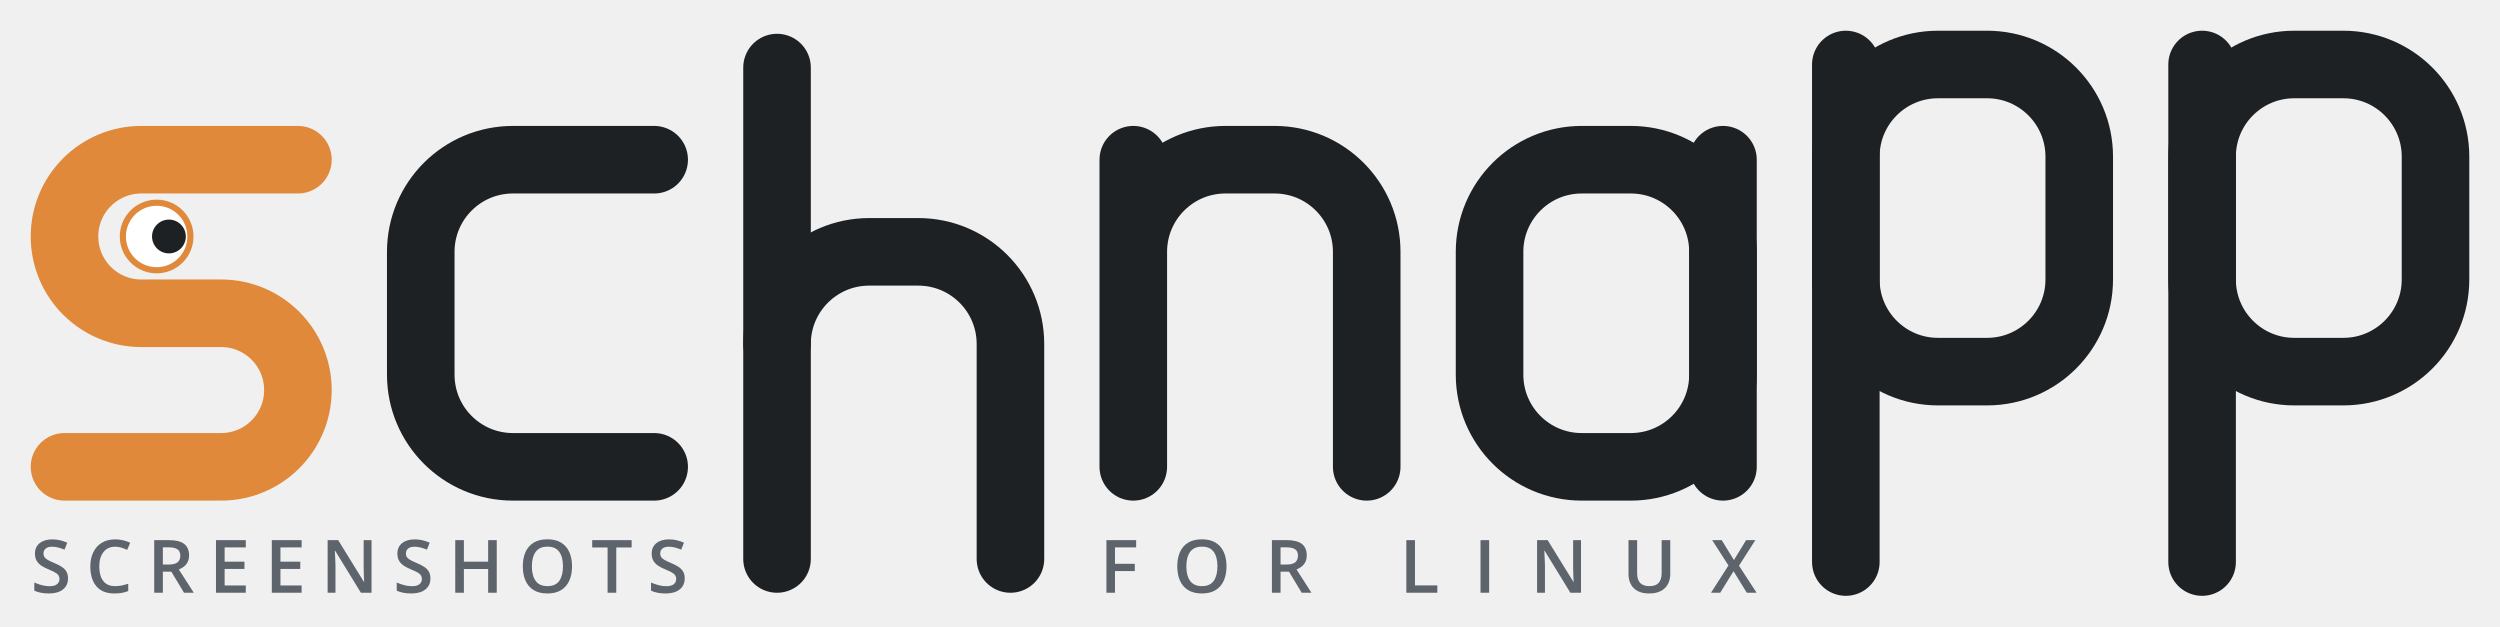
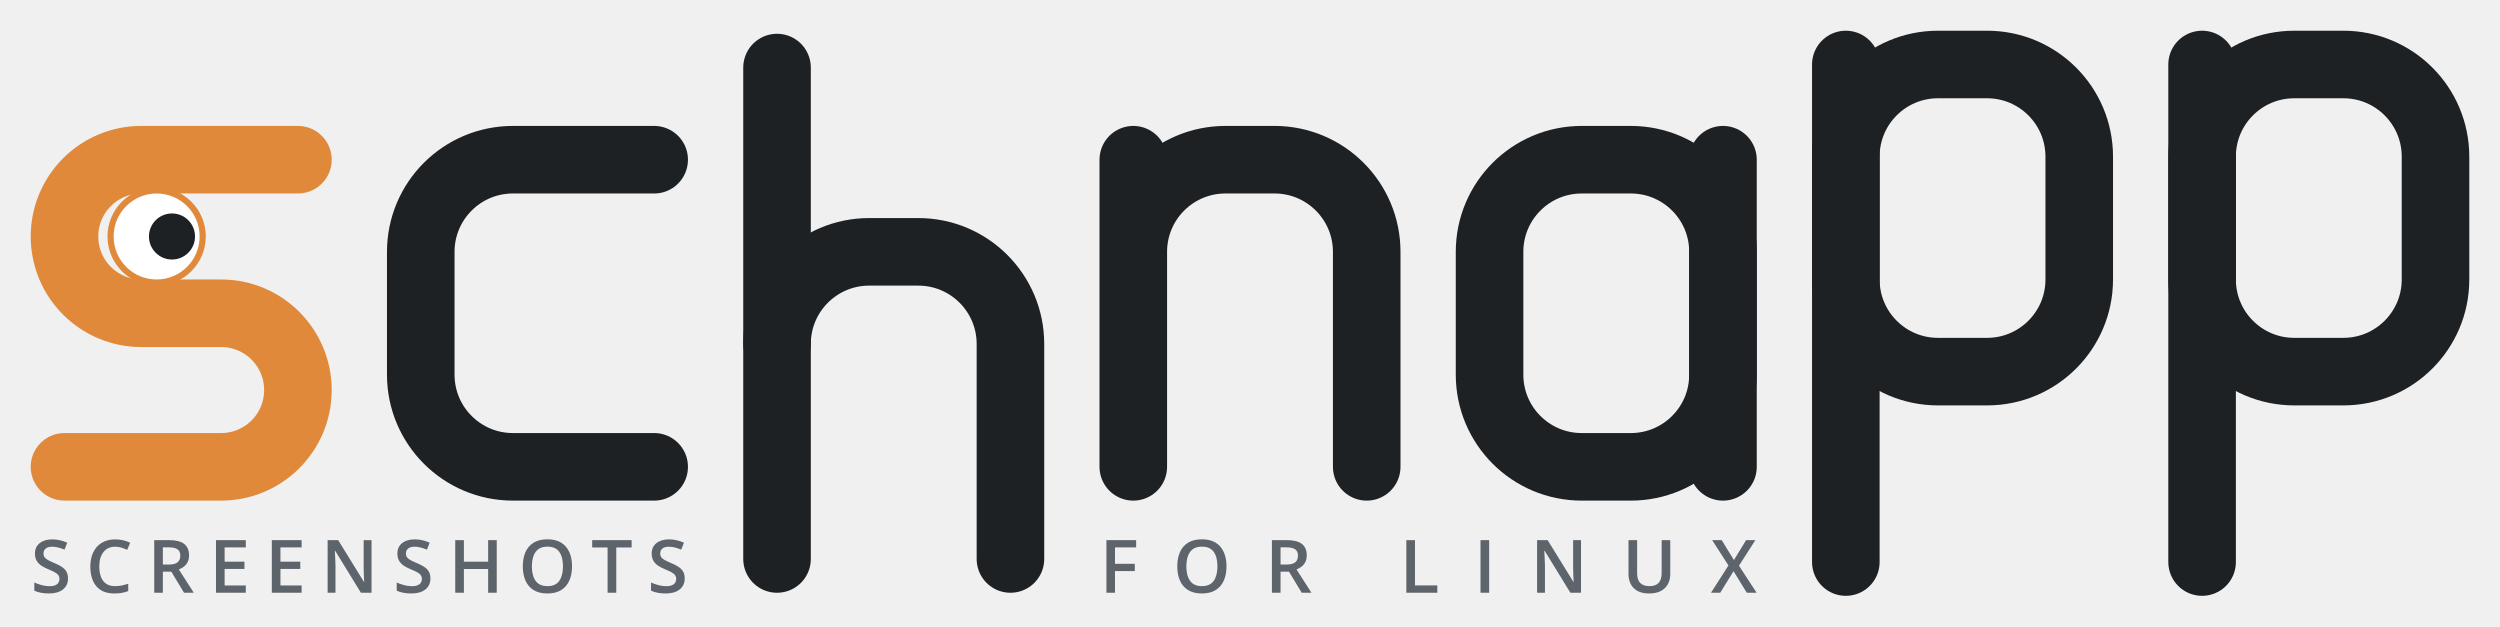
<svg xmlns="http://www.w3.org/2000/svg" viewBox="19 48 814 204">
  <path d="M116,100 H65 A25,25 0 0 0 65,150 H91 A25,25 0 0 1 91,200 H40" fill="none" stroke="#E0893A" stroke-width="22" stroke-linecap="round" stroke-linejoin="round" />
-   <circle cx="70" cy="125" r="11" fill="#FFFFFF" stroke="#E0893A" stroke-width="2" />
-   <circle cx="74.0" cy="125" r="5.5" fill="#1E2124" />
+   <circle cx="70" cy="125" r="15" fill="#FFFFFF" stroke="#E0893A" stroke-width="2" />
+   <circle cx="75.0" cy="125" r="7.5" fill="#1E2124" />
  <path d="M232,100 H186 A30,30 0 0 0 156,130 V170 A30,30 0 0 0 186,200 H232" fill="none" stroke="#1E2124" stroke-width="22" stroke-linecap="round" stroke-linejoin="round" />
  <g transform="translate(0,30)">
    <path d="M272,40 V200" fill="none" stroke="#1E2124" stroke-width="22" stroke-linecap="round" stroke-linejoin="round" />
    <path d="M272,130 A30,30 0 0 1 302,100 H318 A30,30 0 0 1 348,130 V200" fill="none" stroke="#1E2124" stroke-width="22" stroke-linecap="round" stroke-linejoin="round" />
  </g>
  <path d="M388,200 V100 M388,130 A30,30 0 0 1 418,100 H434 A30,30 0 0 1 464,130 V200" fill="none" stroke="#1E2124" stroke-width="22" stroke-linecap="round" stroke-linejoin="round" />
  <path d="M534,100 H550 A30,30 0 0 1 580,130 V170 A30,30 0 0 1 550,200 H534 A30,30 0 0 1 504,170 V130 A30,30 0 0 1 534,100 Z" fill="none" stroke="#1E2124" stroke-width="22" stroke-linecap="round" stroke-linejoin="round" />
  <path d="M580,100 V200" fill="none" stroke="#1E2124" stroke-width="22" stroke-linecap="round" stroke-linejoin="round" />
  <g transform="translate(0,-31)">
    <path d="M650,100 H666 A30,30 0 0 1 696,130 V170 A30,30 0 0 1 666,200 H650 A30,30 0 0 1 620,170 V130 A30,30 0 0 1 650,100 Z" fill="none" stroke="#1E2124" stroke-width="22" stroke-linecap="round" stroke-linejoin="round" />
    <path d="M620,100 V262" fill="none" stroke="#1E2124" stroke-width="22" stroke-linecap="round" stroke-linejoin="round" />
  </g>
  <g transform="translate(0,-31)">
    <path d="M766,100 H782 A30,30 0 0 1 812,130 V170 A30,30 0 0 1 782,200 H766 A30,30 0 0 1 736,170 V130 A30,30 0 0 1 766,100 Z" fill="none" stroke="#1E2124" stroke-width="22" stroke-linecap="round" stroke-linejoin="round" />
    <path d="M736,100 V262" fill="none" stroke="#1E2124" stroke-width="22" stroke-linecap="round" stroke-linejoin="round" />
  </g>
  <path d="M41.141 236.336Q41.141 238.633 39.488 239.934Q37.836 241.234 34.953 241.234Q32.094 241.234 30.172 240.32V237.672Q31.215 238.129 32.504 238.498Q33.793 238.867 35.129 238.867Q36.758 238.867 37.561 238.229Q38.363 237.59 38.363 236.512Q38.363 235.375 37.438 234.719Q36.512 234.062 34.648 233.312Q33.523 232.867 32.551 232.24Q31.578 231.613 30.98 230.652Q30.383 229.691 30.383 228.238Q30.383 226.07 31.924 224.846Q33.465 223.621 36.02 223.621Q37.367 223.621 38.557 223.908Q39.746 224.195 40.895 224.699L40.004 226.961Q38.949 226.527 37.959 226.27Q36.969 226.012 35.938 226.012Q34.602 226.012 33.881 226.609Q33.16 227.207 33.16 228.191Q33.16 228.953 33.529 229.457Q33.898 229.961 34.678 230.383Q35.457 230.805 36.688 231.32Q38.094 231.906 39.09 232.551Q40.086 233.195 40.613 234.092Q41.141 234.988 41.141 236.336Z M56.527 226.012Q54.066 226.012 52.695 227.746Q51.323 229.48 51.323 232.445Q51.323 235.434 52.595 237.139Q53.866 238.844 56.503 238.844Q57.593 238.844 58.624 238.633Q59.655 238.422 60.757 238.059V240.449Q59.714 240.859 58.648 241.047Q57.581 241.234 56.187 241.234Q53.55 241.234 51.827 240.145Q50.105 239.055 49.255 237.074Q48.405 235.094 48.405 232.434Q48.405 229.844 49.349 227.857Q50.292 225.871 52.109 224.746Q53.925 223.621 56.538 223.621Q57.827 223.621 59.075 223.908Q60.323 224.195 61.39 224.723L60.405 227.043Q59.515 226.621 58.536 226.316Q57.558 226.012 56.527 226.012Z M74.034 223.867Q77.362 223.867 78.961 225.092Q80.561 226.316 80.561 228.848Q80.561 230.113 80.092 231.01Q79.623 231.906 78.862 232.492Q78.1 233.078 77.233 233.418L82.096 241.0H78.92L74.784 234.133H72.03V241.0H69.217V223.867ZM73.846 226.211H72.03V231.812H73.975Q75.92 231.812 76.811 231.086Q77.702 230.359 77.702 228.941Q77.702 227.453 76.758 226.832Q75.815 226.211 73.846 226.211Z M99.029 241.0H89.326V223.867H99.029V226.234H92.138V230.887H98.595V233.242H92.138V238.621H99.029Z M117.204 241.0H107.501V223.867H117.204V226.234H110.313V230.887H116.77V233.242H110.313V238.621H117.204Z M139.973 241.0H136.516L128.125 227.324H128.02Q128.078 228.367 128.137 229.58Q128.195 230.793 128.23 232.047V241.0H125.676V223.867H129.109L137.488 237.449H137.57Q137.523 236.559 137.471 235.299Q137.418 234.039 137.406 232.879V223.867H139.973Z M159.144 236.336Q159.144 238.633 157.491 239.934Q155.839 241.234 152.956 241.234Q150.097 241.234 148.175 240.32V237.672Q149.218 238.129 150.507 238.498Q151.796 238.867 153.132 238.867Q154.761 238.867 155.564 238.229Q156.366 237.59 156.366 236.512Q156.366 235.375 155.441 234.719Q154.515 234.062 152.652 233.312Q151.527 232.867 150.554 232.24Q149.581 231.613 148.984 230.652Q148.386 229.691 148.386 228.238Q148.386 226.07 149.927 224.846Q151.468 223.621 154.023 223.621Q155.37 223.621 156.56 223.908Q157.749 224.195 158.898 224.699L158.007 226.961Q156.952 226.527 155.962 226.27Q154.972 226.012 153.941 226.012Q152.605 226.012 151.884 226.609Q151.163 227.207 151.163 228.191Q151.163 228.953 151.532 229.457Q151.902 229.961 152.681 230.383Q153.46 230.805 154.691 231.32Q156.097 231.906 157.093 232.551Q158.089 233.195 158.616 234.092Q159.144 234.988 159.144 236.336Z M180.741 241.0H177.94V233.266H170.041V241.0H167.229V223.867H170.041V230.875H177.94V223.867H180.741Z M205.255 232.41Q205.255 235.059 204.371 237.045Q203.486 239.031 201.711 240.133Q199.935 241.234 197.252 241.234Q194.521 241.234 192.74 240.127Q190.959 239.02 190.091 237.027Q189.224 235.035 189.224 232.387Q189.224 229.75 190.097 227.77Q190.97 225.789 192.757 224.693Q194.545 223.598 197.275 223.598Q199.935 223.598 201.711 224.688Q203.486 225.777 204.371 227.758Q205.255 229.738 205.255 232.41ZM192.177 232.41Q192.177 235.398 193.396 237.121Q194.615 238.844 197.252 238.844Q199.9 238.844 201.101 237.121Q202.302 235.398 202.302 232.41Q202.302 229.398 201.101 227.693Q199.9 225.988 197.275 225.988Q194.627 225.988 193.402 227.705Q192.177 229.422 192.177 232.41Z M219.657 241.0H216.833V226.258H211.817V223.867H224.661V226.258H219.657Z M241.945 236.336Q241.945 238.633 240.293 239.934Q238.641 241.234 235.758 241.234Q232.898 241.234 230.977 240.32V237.672Q232.02 238.129 233.309 238.498Q234.598 238.867 235.934 238.867Q237.563 238.867 238.365 238.229Q239.168 237.59 239.168 236.512Q239.168 235.375 238.242 234.719Q237.316 234.062 235.453 233.312Q234.328 232.867 233.355 232.24Q232.383 231.613 231.785 230.652Q231.188 229.691 231.188 228.238Q231.188 226.07 232.729 224.846Q234.27 223.621 236.824 223.621Q238.172 223.621 239.361 223.908Q240.551 224.195 241.699 224.699L240.809 226.961Q239.754 226.527 238.764 226.27Q237.773 226.012 236.742 226.012Q235.406 226.012 234.686 226.609Q233.965 227.207 233.965 228.191Q233.965 228.953 234.334 229.457Q234.703 229.961 235.482 230.383Q236.262 230.805 237.492 231.32Q238.898 231.906 239.895 232.551Q240.891 233.195 241.418 234.092Q241.945 234.988 241.945 236.336Z" fill="#5E646B" />
  <path d="M382.039 241.0H379.25V223.867H388.93V226.234H382.039V231.578H388.484V233.934H382.039Z M418.35 232.41Q418.35 235.059 417.465 237.045Q416.581 239.031 414.805 240.133Q413.03 241.234 410.346 241.234Q407.616 241.234 405.834 240.127Q404.053 239.02 403.186 237.027Q402.319 235.035 402.319 232.387Q402.319 229.75 403.192 227.77Q404.065 225.789 405.852 224.693Q407.639 223.598 410.37 223.598Q413.03 223.598 414.805 224.688Q416.581 225.777 417.465 227.758Q418.35 229.738 418.35 232.41ZM405.272 232.41Q405.272 235.398 406.491 237.121Q407.709 238.844 410.346 238.844Q412.995 238.844 414.196 237.121Q415.397 235.398 415.397 232.41Q415.397 229.398 414.196 227.693Q412.995 225.988 410.37 225.988Q407.721 225.988 406.497 227.705Q405.272 229.422 405.272 232.41Z M437.95 223.867Q441.278 223.867 442.878 225.092Q444.478 226.316 444.478 228.848Q444.478 230.113 444.009 231.01Q443.54 231.906 442.778 232.492Q442.017 233.078 441.149 233.418L446.013 241.0H442.837L438.7 234.133H435.946V241.0H433.134V223.867ZM437.763 226.211H435.946V231.812H437.892Q439.837 231.812 440.728 231.086Q441.618 230.359 441.618 228.941Q441.618 227.453 440.675 226.832Q439.731 226.211 437.763 226.211Z M476.904 241.0V223.867H479.717V238.609H486.994V241.0Z M501.051 241.0V223.867H503.864V241.0Z M533.776 241.0H530.319L521.929 227.324H521.823Q521.882 228.367 521.94 229.58Q521.999 230.793 522.034 232.047V241.0H519.479V223.867H522.913L531.292 237.449H531.374Q531.327 236.559 531.274 235.299Q531.222 234.039 531.21 232.879V223.867H533.776Z M562.833 223.867V234.953Q562.833 236.746 562.078 238.17Q561.322 239.594 559.798 240.414Q558.275 241.234 555.966 241.234Q552.673 241.234 550.957 239.506Q549.24 237.777 549.24 234.906V223.867H552.052V234.66Q552.052 236.805 553.06 237.824Q554.068 238.844 556.072 238.844Q558.134 238.844 559.083 237.754Q560.033 236.664 560.033 234.648V223.867Z M590.953 241.0H587.754L583.441 233.98L579.105 241.0H576.094L581.789 232.117L576.48 223.867H579.586L583.57 230.359L587.531 223.867H590.543L585.211 232.199Z" fill="#5E646B" />
</svg>
